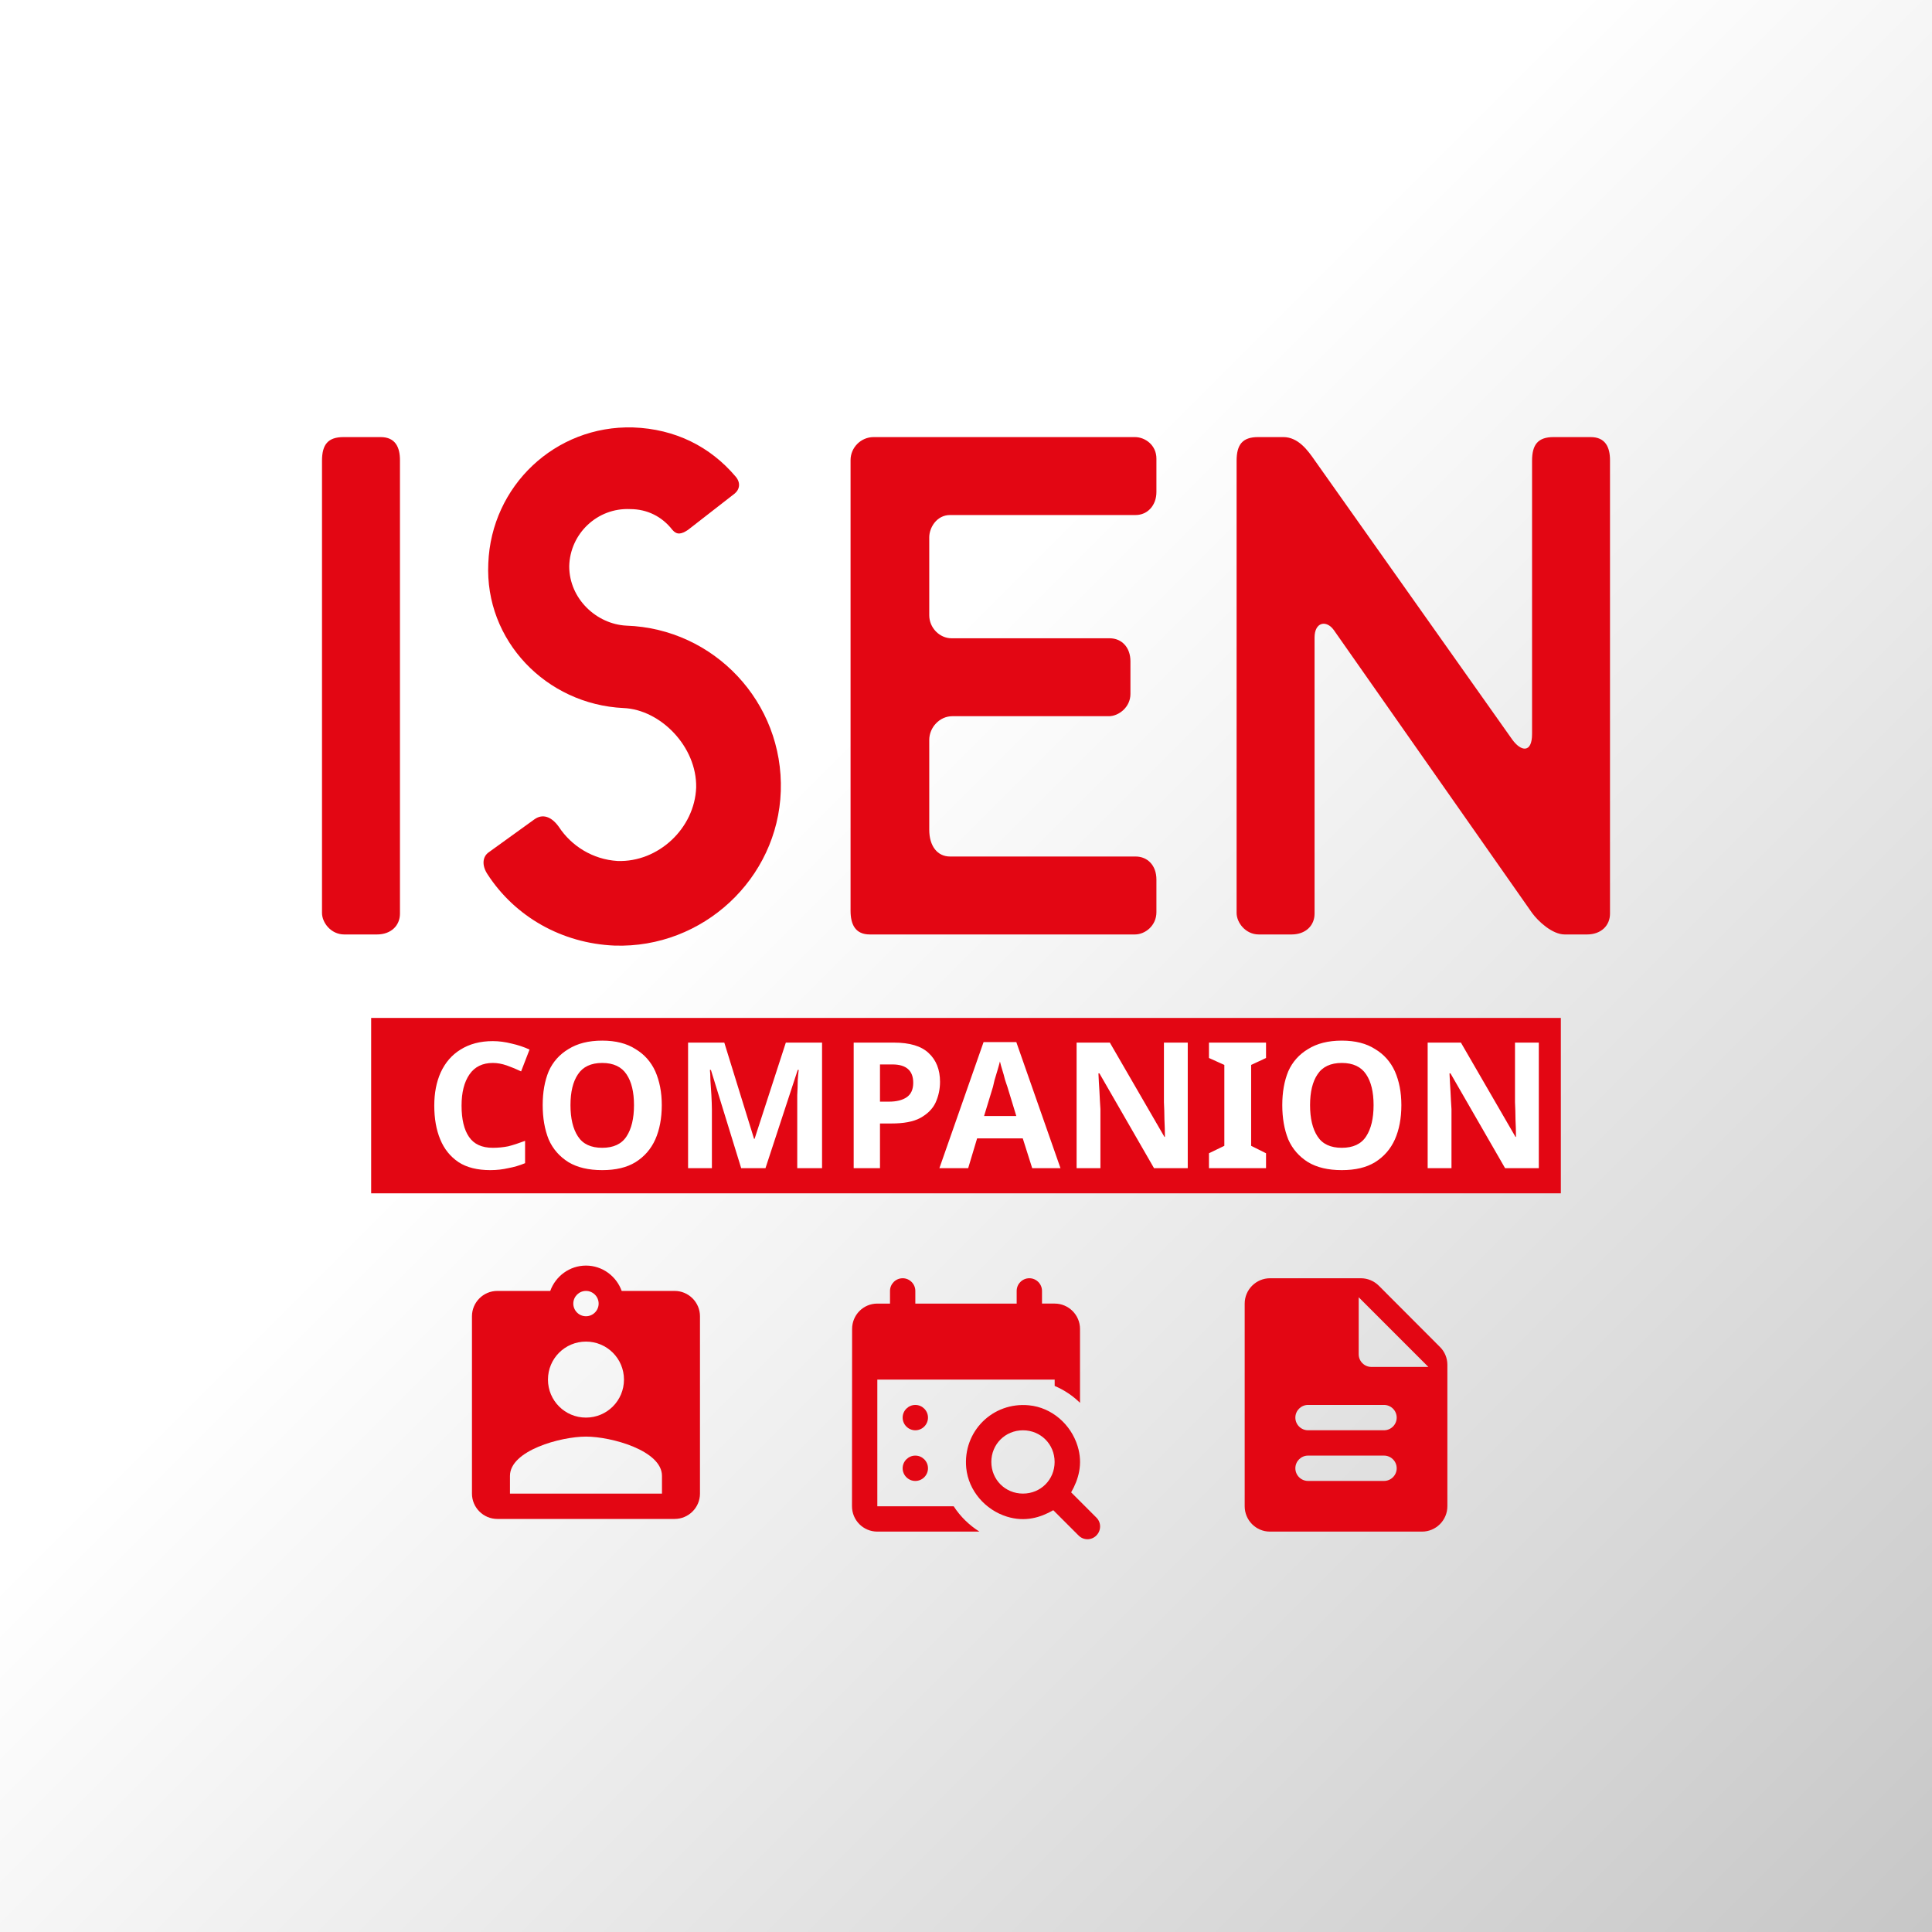
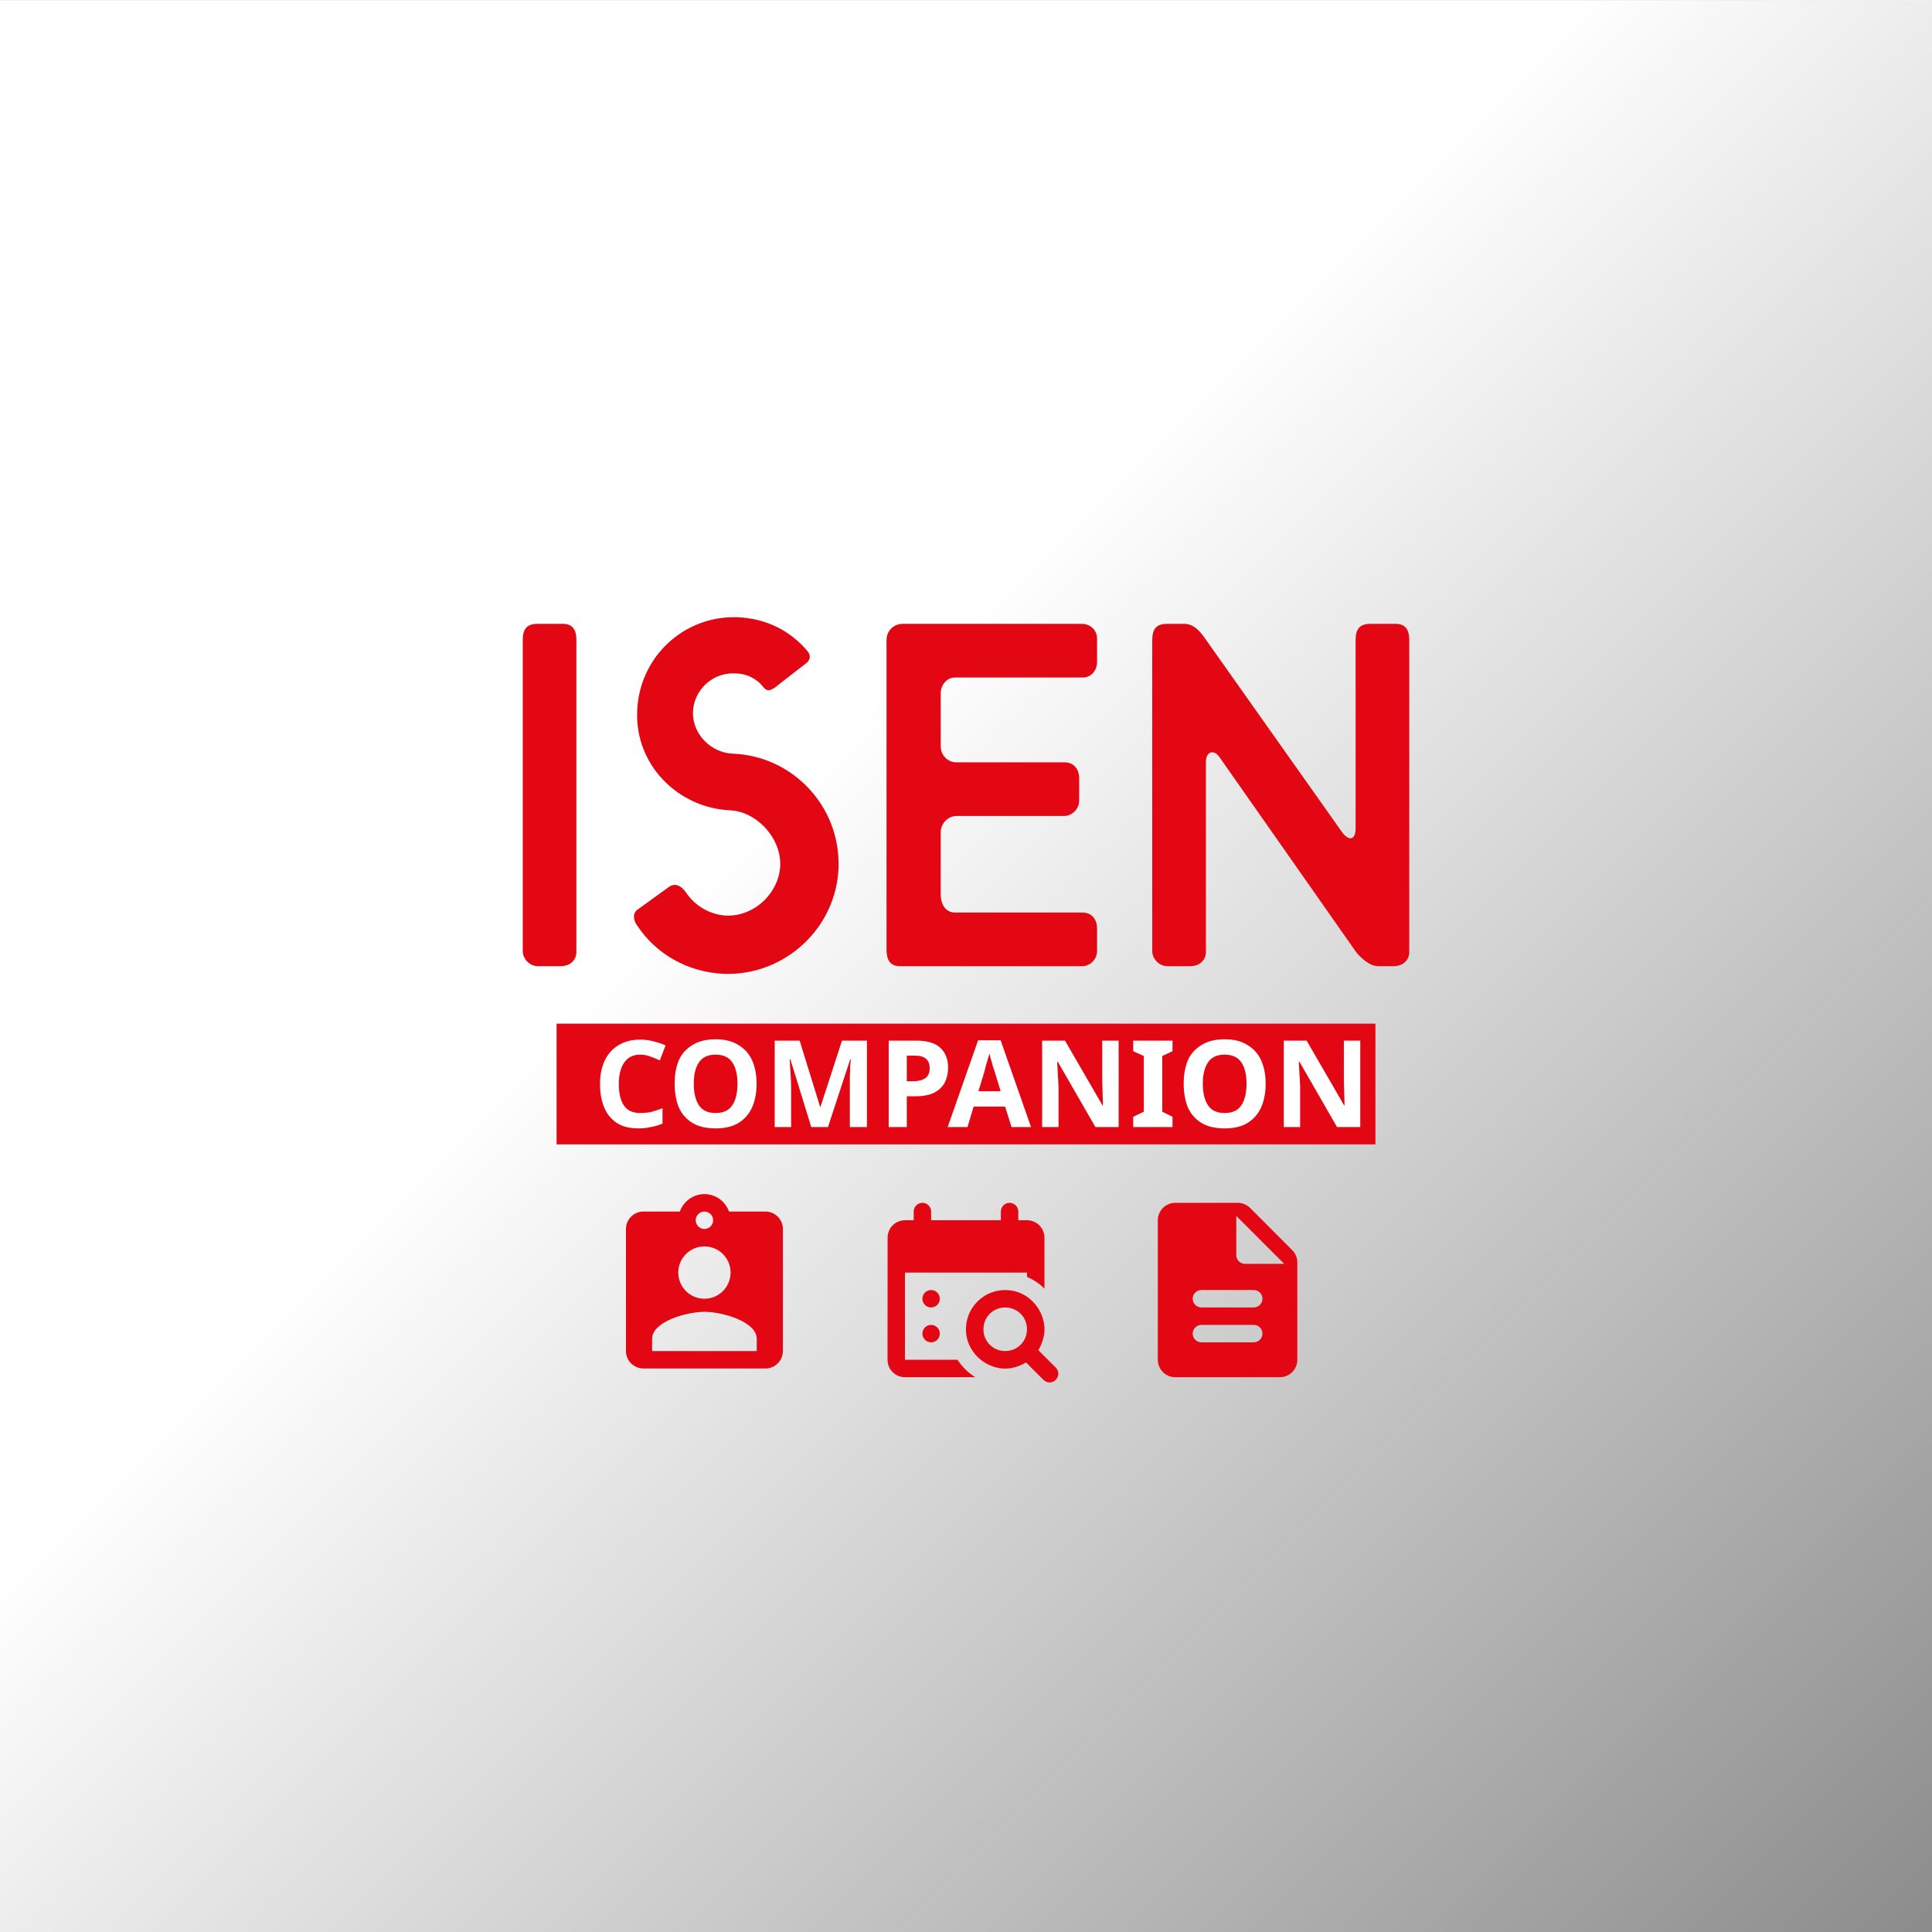
- <svg xmlns="http://www.w3.org/2000/svg" xmlns:xlink="http://www.w3.org/1999/xlink" width="192" height="192" viewBox="0 0 50.8 50.8" version="1.1" id="svg5" xml:space="preserve">
+ <svg xmlns="http://www.w3.org/2000/svg" xmlns:xlink="http://www.w3.org/1999/xlink" width="108pt" height="108pt" viewBox="0 0 38.1 38.1" version="1.1" id="svg5" xml:space="preserve">
  <defs id="defs2">
    <linearGradient id="linearGradient971">
      <stop style="stop-color:#ffffff;stop-opacity:1;" offset="0.408" id="stop967" />
      <stop style="stop-color:#c7c7c7;stop-opacity:1;" offset="1" id="stop969" />
    </linearGradient>
    <linearGradient id="linearGradient950">
      <stop style="stop-color:#ffffff;stop-opacity:1;" offset="0.408" id="stop946" />
      <stop style="stop-color:#8c8c8c;stop-opacity:1;" offset="1" id="stop948" />
    </linearGradient>
-     <linearGradient id="linearGradient8837">
-       <stop style="stop-color:#ffffff;stop-opacity:1;" offset="0.408" id="stop8833" />
-       <stop style="stop-color:#c4c4c4;stop-opacity:1;" offset="1" id="stop8835" />
-     </linearGradient>
-     <linearGradient id="linearGradient8529">
-       <stop style="stop-color:#000000;stop-opacity:0.226;" offset="0" id="stop8525" />
-       <stop style="stop-color:#000000;stop-opacity:0;" offset="1" id="stop8527" />
-     </linearGradient>
-     <linearGradient xlink:href="#linearGradient8529" id="linearGradient8531" x1="8.604" y1="11.625" x2="50.8" y2="50.8" gradientUnits="userSpaceOnUse" />
    <linearGradient xlink:href="#linearGradient971" id="linearGradient8839" x1="-1.6763207e-06" y1="-1.7696523e-07" x2="50.775" y2="50.775" gradientUnits="userSpaceOnUse" />
-     <linearGradient xlink:href="#linearGradient8837" id="linearGradient9709" gradientUnits="userSpaceOnUse" x1="-1.6763207e-06" y1="-1.7696523e-07" x2="50.775" y2="50.775" />
    <linearGradient xlink:href="#linearGradient950" id="linearGradient8839-3" x1="-1.6763207e-06" y1="-1.7696523e-07" x2="50.775" y2="50.775" gradientUnits="userSpaceOnUse" gradientTransform="translate(-1.5258789e-6,-0.3410293)" />
  </defs>
-   <g id="layer2" style="display:inline">
+   <g id="layer2" style="display:none">
    <path style="fill:none;stroke:#000000;stroke-width:0.026;stroke-dasharray:none;stroke-opacity:1" d="M 0.025,0.025 50.775,50.775" id="path502" />
    <rect style="fill:none;stroke:#000000;stroke-width:0.027;stroke-dasharray:none;stroke-opacity:1" id="rect1307" width="40.217" height="40.217" x="5.292" y="5.292" />
    <path style="fill:none;stroke:#000000;stroke-width:0.026;stroke-dasharray:none;stroke-opacity:1" d="M 50.791,0.009 0.009,50.791" id="path1309" />
    <path style="fill:none;stroke:#000000;stroke-width:0.026;stroke-dasharray:none;stroke-opacity:1" d="M 25.4,0.015 V 50.785" id="path2037" />
    <path style="fill:none;stroke:#000000;stroke-width:0.026;stroke-dasharray:none;stroke-opacity:1" d="m 50.785,25.4 -50.769,1e-6" id="path2039" />
    <circle style="fill:none;stroke:#000000;stroke-width:0.026;stroke-dasharray:none;stroke-opacity:1" id="path2819" cx="25.4" cy="25.4" r="23.283" />
    <rect style="fill:none;stroke:#000000;stroke-width:0.023;stroke-dasharray:none;stroke-opacity:1" id="rect4999" width="46.567" height="33.867" x="2.117" y="8.467" />
    <rect style="fill:none;stroke:#000000;stroke-width:0.023;stroke-dasharray:none;stroke-opacity:1" id="rect4999-3" width="46.567" height="33.867" x="2.117" y="-42.333" transform="rotate(90)" />
    <rect style="fill:none;stroke:#000000;stroke-width:0.026;stroke-linecap:round;stroke-linejoin:miter;stroke-dasharray:none;stroke-opacity:1;paint-order:stroke markers fill" id="rect1802" width="31.75" height="31.75" x="9.525" y="9.525" />
    <circle style="fill:none;stroke:#000000;stroke-width:0.026;stroke-linecap:round;stroke-linejoin:miter;stroke-dasharray:none;stroke-opacity:1;paint-order:stroke markers fill" id="path2873" cx="25.4" cy="25.4" r="15.875" />
  </g>
-   <path style="display:none;fill:url(#linearGradient8531);fill-opacity:1;stroke:none;stroke-width:1.058;stroke-dasharray:none;stroke-opacity:1;paint-order:stroke markers fill" d="m 10.398,11.656 2.52,2.52 6.421,-1.649 3.025,3.025 2.598,-3.564 5.347,-0.25 2.206,2.206 1.684,-2.275 6.085,6.085 1.904,-6.129 8.612,8.612 V 50.8 H 23.666 L 12.565,39.699 v -5.516 l -2.806,-2.806 1.254,-4.612 -2.41,-2.41 z" id="path7127" />
  <g id="layer1" style="display:inline">
-     <g id="g367" style="display:inline">
+     <g id="g367" style="display:none">
      <rect style="display:inline;fill:url(#linearGradient8839);fill-opacity:1;stroke:none;stroke-width:1.058;stroke-dasharray:none;stroke-opacity:1;paint-order:stroke markers fill" id="rect6495" width="50.8" height="50.8" x="0" y="0" />
      <g id="g1184" transform="matrix(0.8350129,0,0,0.8350129,4.190673,3.404381)">
        <rect style="fill:#e30613;stroke-width:0.025" id="rect464" width="37.462" height="5.523" x="6.669" y="27.977" />
        <text xml:space="preserve" style="font-size:5.533px;display:inline;fill:#ffffff;fill-opacity:1;stroke:none;stroke-width:0.046;stroke-dasharray:none;stroke-opacity:1" x="8.328" y="32.708" id="text5980">
          <tspan id="tspan5978" style="font-style:normal;font-variant:normal;font-weight:bold;font-stretch:normal;font-family:'Vectora LH 75';-inkscape-font-specification:'Vectora LH 75 Bold';fill:#ffffff;fill-opacity:1;stroke:none;stroke-width:0.046" x="8.328" y="32.708">COMPANION</tspan>
        </text>
      </g>
      <g id="g31" transform="matrix(0.1520492,0,0,-0.1520492,16.15777,24.86329)">
        <path d="m 0,0 h -5.65 c -2.311,0 -3.852,2.052 -3.852,3.723 v 78.181 c 0,2.824 1.029,4.107 3.725,4.107 h 6.419 c 2.567,0 3.337,-1.798 3.337,-3.98 V 3.594 C 3.979,1.54 2.439,0 0,0" style="fill:#e30613;fill-opacity:1;fill-rule:nonzero;stroke:none" id="path29" transform="translate(-41.08099,1.924302)" />
        <path d="m 0,0 c -9.116,0.383 -17.202,5.004 -21.953,12.323 -1.027,1.541 -0.899,3.081 0.256,3.849 l 7.832,5.65 c 1.413,1.026 2.953,0.514 4.236,-1.283 2.183,-3.338 5.905,-5.65 10.142,-5.907 7.059,-0.257 13.35,5.649 13.61,12.712 0.128,7.06 -6.165,13.475 -12.583,13.736 -13.351,0.64 -24.008,11.68 -23.364,25.032 0.512,13.353 11.552,23.877 25.035,23.493 7.315,-0.257 13.349,-3.337 17.713,-8.473 0.898,-1.028 0.771,-2.184 -0.129,-2.953 l -8.086,-6.291 c -1.153,-0.768 -1.926,-0.899 -2.697,0 C 8.215,74.2 5.646,75.483 2.695,75.483 -2.953,75.74 -7.703,71.249 -7.83,65.6 -7.83,59.949 -3.081,55.584 2.052,55.328 17.202,54.816 29.267,42.105 28.756,26.7 28.243,11.552 15.274,-0.515 0,0" style="fill:#e30613;fill-opacity:1;fill-rule:nonzero;stroke:none" id="path33" />
        <path d="m 0,0 h -45.829 c -2.567,0 -3.338,1.797 -3.338,4.108 v 77.923 c 0,2.182 1.799,3.98 3.983,3.98 H 0 c 1.802,0 3.726,-1.41 3.726,-3.722 v -5.777 c 0,-2.312 -1.54,-3.98 -3.598,-3.98 h -32.092 c -2.307,0 -3.595,-2.184 -3.595,-3.852 V 55.2 c 0,-2.181 1.799,-3.981 3.854,-3.981 h 27.346 c 2.051,0 3.591,-1.539 3.591,-3.974 v -5.654 c 0,-2.308 -2.054,-3.848 -3.724,-3.848 h -27.083 c -2.185,0 -3.984,-1.928 -3.984,-4.109 V 18.101 c 0,-2.827 1.414,-4.622 3.595,-4.622 H 0.128 c 2.058,0 3.598,-1.54 3.598,-3.98 V 3.851 C 3.726,1.54 1.802,0 0,0" style="fill:#e30613;fill-opacity:1;fill-rule:nonzero;stroke:none" id="path37" transform="translate(89.98832,1.924302)" />
        <path d="m 0,0 h -3.852 c -2.179,0 -4.62,2.311 -5.647,3.723 l -34.277,48.909 c -1.285,1.799 -3.336,1.412 -3.336,-1.285 V 3.594 C -47.112,1.54 -48.655,0 -51.095,0 h -5.649 c -2.312,0 -3.849,2.052 -3.849,3.723 v 78.181 c 0,2.824 1.026,4.107 3.721,4.107 h 4.367 c 2.569,0 4.234,-2.31 5.393,-3.98 l 34.145,-48.267 c 1.544,-2.185 3.468,-2.44 3.468,0.895 v 47.245 c 0,2.824 1.027,4.107 3.723,4.107 h 6.417 c 2.569,0 3.338,-1.798 3.338,-3.98 V 3.594 C 3.979,1.54 2.439,0 0,0" style="fill:#e30613;fill-opacity:1;fill-rule:nonzero;stroke:none" id="path41" transform="translate(168.1729,1.924302)" />
      </g>
      <g id="g6196" transform="matrix(1.258894,0,0,1.258894,-6.575911,-14.54701)">
        <g style="fill:#000000" id="g5919" transform="matrix(0.2645833,0,0,0.2645833,30.1625,37.72459)">
          <path d="M 0,0 H 24 V 24 H 0 Z" fill="none" id="path5907" />
          <path d="M 14.59,2.59 C 14.21,2.21 13.7,2 13.17,2 H 6 C 4.9,2 4,2.9 4,4 v 16 c 0,1.1 0.89,2 1.99,2 H 18 c 1.1,0 2,-0.9 2,-2 V 8.83 C 20,8.3 19.79,7.79 19.41,7.42 Z M 15,18 H 9 C 8.45,18 8,17.55 8,17 8,16.45 8.45,16 9,16 h 6 c 0.55,0 1,0.45 1,1 0,0.55 -0.45,1 -1,1 z m 0,-4 H 9 C 8.45,14 8,13.55 8,13 8,12.45 8.45,12 9,12 h 6 c 0.55,0 1,0.45 1,1 0,0.55 -0.45,1 -1,1 z M 13,8 V 3.5 L 18.5,9 H 14 C 13.45,9 13,8.55 13,8 Z" id="path5909" style="fill:#e30613;fill-opacity:1" />
        </g>
        <g style="fill:#000000" id="g5956" transform="matrix(0.2645833,0,0,0.2645833,14.2875,37.72459)">
          <path d="M 0,0 H 24 V 24 H 0 Z" fill="none" id="path5944" />
          <path d="M 19,3 H 14.82 C 14.4,1.84 13.3,1 12,1 10.7,1 9.6,1.84 9.18,3 H 5 C 3.9,3 3,3.9 3,5 v 14 c 0,1.1 0.9,2 2,2 h 14 c 1.1,0 2,-0.9 2,-2 V 5 C 21,3.9 20.1,3 19,3 Z m -7,0 c 0.55,0 1,0.45 1,1 0,0.55 -0.45,1 -1,1 -0.55,0 -1,-0.45 -1,-1 0,-0.55 0.45,-1 1,-1 z m 0,4 c 1.66,0 3,1.34 3,3 0,1.66 -1.34,3 -3,3 -1.66,0 -3,-1.34 -3,-3 0,-1.66 1.34,-3 3,-3 z m 6,12 H 6 v -1.4 c 0,-2 4,-3.1 6,-3.1 2,0 6,1.1 6,3.1 z" id="path5946" style="fill:#e30613;fill-opacity:1" />
        </g>
        <g id="g6150" transform="translate(0,-30.27851)">
          <g style="fill:#000000" id="g5942" transform="matrix(0.2645833,0,0,0.2645833,22.225,68.00311)">
            <g id="g5925">
              <rect fill="none" height="24" width="24" id="rect5921" x="0" y="0" />
              <rect fill="none" height="24" width="24" id="rect5923" x="0" y="0" />
            </g>
            <g id="g5929" />
          </g>
          <path id="path5927" style="display:inline;fill:#e30613;fill-opacity:1" d="m 7,2 c -0.55,0 -0.999,0.451 -0.999,1.001 V 4 H 5 c -1.11,0 -1.991,0.9 -1.991,2 l -0.009,14 c 0,1.1 0.89,2 2,2 h 8.06 c -0.816,-0.512 -1.512,-1.195 -2.034,-2 H 5 V 10.001 H 19 v 0.5 c 0.75,0.316 1.427,0.771 2,1.333 V 5.999 c 0,-1.1 -0.9,-2 -2,-2 H 18 V 3 c 0,-0.55 -0.449,-1.001 -0.999,-1.001 -0.55,0 -1.001,0.451 -1.001,1.001 V 4 H 8 V 3 c 0,-0.55 -0.451,-1.001 -1.001,-1.001 z M 8,12.001 c -0.55,0 -1.001,0.449 -1.001,0.999 0,0.55 0.451,1.001 1.001,1.001 0.55,0 0.999,-0.451 0.999,-1.001 0,-0.55 -0.449,-0.999 -0.999,-0.999 z m 0,4 c -0.55,0 -1.001,0.449 -1.001,0.999 0,0.55 0.451,1.001 1.001,1.001 0.55,0 0.999,-0.451 0.999,-1.001 0,-0.55 -0.449,-0.999 -0.999,-0.999 z" transform="matrix(0.2645833,0,0,0.2645833,22.225,68.00311)" />
          <path style="color:#000000;display:inline;fill:#e30613;stroke-width:1.058;stroke-linejoin:round;-inkscape-stroke:none;paint-order:stroke markers fill" d="M 28.125,73.533 27.596,73.004 c 0.153,-0.267 0.251,-0.59 0.135,-0.966 -0.14,-0.455 -0.54,-0.807 -1.016,-0.852 -0.759,-0.074 -1.384,0.548 -1.31,1.31 0.048,0.474 0.397,0.876 0.852,1.016 0.378,0.116 0.699,0.019 0.966,-0.135 l 0.529,0.529 c 0.103,0.103 0.267,0.103 0.37,0 0.103,-0.103 0.106,-0.27 0.003,-0.373 z m -1.535,-0.503 c -0.37,0 -0.661,-0.291 -0.661,-0.661 0,-0.37 0.291,-0.661 0.661,-0.661 0.37,0 0.661,0.291 0.661,0.661 0,0.37 -0.291,0.661 -0.661,0.661 z" id="path8426" />
        </g>
      </g>
    </g>
-     <g id="g367-5" style="display:none" transform="translate(0,0.3564012)">
+     <g id="g367-5" style="display:inline" transform="matrix(0.75,0,0,0.75,-3.8146968e-7,0.2711439)">
      <rect style="display:inline;fill:url(#linearGradient8839-3);fill-opacity:1;stroke:none;stroke-width:1.058;stroke-dasharray:none;stroke-opacity:1;paint-order:stroke markers fill" id="rect6495-3" width="50.8" height="50.8" x="-1.5258789e-06" y="-0.341" />
-       <g id="g3165" transform="matrix(0.6882893,0,0,0.6882893,7.917452,8.131847)">
+       <g id="g3165" transform="matrix(0.6882893,0,0,0.6882893,7.917452,8.131847)" style="display:inline">
        <g id="g1184-5" transform="matrix(0.8350129,0,0,0.8350129,4.190673,3.404381)">
          <rect style="fill:#e30613;stroke-width:0.025" id="rect464-6" width="37.462" height="5.523" x="6.669" y="27.977" />
          <text xml:space="preserve" style="font-size:5.533px;display:inline;fill:#ffffff;fill-opacity:1;stroke:none;stroke-width:0.046;stroke-dasharray:none;stroke-opacity:1" x="8.328" y="32.708" id="text5980-2">
            <tspan id="tspan5978-9" style="font-style:normal;font-variant:normal;font-weight:bold;font-stretch:normal;font-family:'Vectora LH 75';-inkscape-font-specification:'Vectora LH 75 Bold';fill:#ffffff;fill-opacity:1;stroke:none;stroke-width:0.046" x="8.328" y="32.708">COMPANION</tspan>
          </text>
        </g>
        <g id="g31-1" transform="matrix(0.1520492,0,0,-0.1520492,16.15777,24.86329)">
          <path d="m 0,0 h -5.65 c -2.311,0 -3.852,2.052 -3.852,3.723 v 78.181 c 0,2.824 1.029,4.107 3.725,4.107 h 6.419 c 2.567,0 3.337,-1.798 3.337,-3.98 V 3.594 C 3.979,1.54 2.439,0 0,0" style="fill:#e30613;fill-opacity:1;fill-rule:nonzero;stroke:none" id="path29-2" transform="translate(-41.08099,1.924302)" />
          <path d="m 0,0 c -9.116,0.383 -17.202,5.004 -21.953,12.323 -1.027,1.541 -0.899,3.081 0.256,3.849 l 7.832,5.65 c 1.413,1.026 2.953,0.514 4.236,-1.283 2.183,-3.338 5.905,-5.65 10.142,-5.907 7.059,-0.257 13.35,5.649 13.61,12.712 0.128,7.06 -6.165,13.475 -12.583,13.736 -13.351,0.64 -24.008,11.68 -23.364,25.032 0.512,13.353 11.552,23.877 25.035,23.493 7.315,-0.257 13.349,-3.337 17.713,-8.473 0.898,-1.028 0.771,-2.184 -0.129,-2.953 l -8.086,-6.291 c -1.153,-0.768 -1.926,-0.899 -2.697,0 C 8.215,74.2 5.646,75.483 2.695,75.483 -2.953,75.74 -7.703,71.249 -7.83,65.6 -7.83,59.949 -3.081,55.584 2.052,55.328 17.202,54.816 29.267,42.105 28.756,26.7 28.243,11.552 15.274,-0.515 0,0" style="fill:#e30613;fill-opacity:1;fill-rule:nonzero;stroke:none" id="path33-7" />
          <path d="m 0,0 h -45.829 c -2.567,0 -3.338,1.797 -3.338,4.108 v 77.923 c 0,2.182 1.799,3.98 3.983,3.98 H 0 c 1.802,0 3.726,-1.41 3.726,-3.722 v -5.777 c 0,-2.312 -1.54,-3.98 -3.598,-3.98 h -32.092 c -2.307,0 -3.595,-2.184 -3.595,-3.852 V 55.2 c 0,-2.181 1.799,-3.981 3.854,-3.981 h 27.346 c 2.051,0 3.591,-1.539 3.591,-3.974 v -5.654 c 0,-2.308 -2.054,-3.848 -3.724,-3.848 h -27.083 c -2.185,0 -3.984,-1.928 -3.984,-4.109 V 18.101 c 0,-2.827 1.414,-4.622 3.595,-4.622 H 0.128 c 2.058,0 3.598,-1.54 3.598,-3.98 V 3.851 C 3.726,1.54 1.802,0 0,0" style="fill:#e30613;fill-opacity:1;fill-rule:nonzero;stroke:none" id="path37-0" transform="translate(89.98832,1.924302)" />
          <path d="m 0,0 h -3.852 c -2.179,0 -4.62,2.311 -5.647,3.723 l -34.277,48.909 c -1.285,1.799 -3.336,1.412 -3.336,-1.285 V 3.594 C -47.112,1.54 -48.655,0 -51.095,0 h -5.649 c -2.312,0 -3.849,2.052 -3.849,3.723 v 78.181 c 0,2.824 1.026,4.107 3.721,4.107 h 4.367 c 2.569,0 4.234,-2.31 5.393,-3.98 l 34.145,-48.267 c 1.544,-2.185 3.468,-2.44 3.468,0.895 v 47.245 c 0,2.824 1.027,4.107 3.723,4.107 h 6.417 c 2.569,0 3.338,-1.798 3.338,-3.98 V 3.594 C 3.979,1.54 2.439,0 0,0" style="fill:#e30613;fill-opacity:1;fill-rule:nonzero;stroke:none" id="path41-93" transform="translate(168.1729,1.924302)" />
        </g>
        <g id="g6196-6" transform="matrix(1.258894,0,0,1.258894,-6.575911,-14.54701)">
          <g style="fill:#000000" id="g5919-0" transform="matrix(0.2645833,0,0,0.2645833,30.1625,37.72459)">
            <path d="M 0,0 H 24 V 24 H 0 Z" fill="none" id="path5907-6" />
            <path d="M 14.59,2.59 C 14.21,2.21 13.7,2 13.17,2 H 6 C 4.9,2 4,2.9 4,4 v 16 c 0,1.1 0.89,2 1.99,2 H 18 c 1.1,0 2,-0.9 2,-2 V 8.83 C 20,8.3 19.79,7.79 19.41,7.42 Z M 15,18 H 9 C 8.45,18 8,17.55 8,17 8,16.45 8.45,16 9,16 h 6 c 0.55,0 1,0.45 1,1 0,0.55 -0.45,1 -1,1 z m 0,-4 H 9 C 8.45,14 8,13.55 8,13 8,12.45 8.45,12 9,12 h 6 c 0.55,0 1,0.45 1,1 0,0.55 -0.45,1 -1,1 z M 13,8 V 3.5 L 18.5,9 H 14 C 13.45,9 13,8.55 13,8 Z" id="path5909-2" style="fill:#e30613;fill-opacity:1" />
          </g>
          <g style="fill:#000000" id="g5956-6" transform="matrix(0.2645833,0,0,0.2645833,14.2875,37.72459)">
            <path d="M 0,0 H 24 V 24 H 0 Z" fill="none" id="path5944-1" />
            <path d="M 19,3 H 14.82 C 14.4,1.84 13.3,1 12,1 10.7,1 9.6,1.84 9.18,3 H 5 C 3.9,3 3,3.9 3,5 v 14 c 0,1.1 0.9,2 2,2 h 14 c 1.1,0 2,-0.9 2,-2 V 5 C 21,3.9 20.1,3 19,3 Z m -7,0 c 0.55,0 1,0.45 1,1 0,0.55 -0.45,1 -1,1 -0.55,0 -1,-0.45 -1,-1 0,-0.55 0.45,-1 1,-1 z m 0,4 c 1.66,0 3,1.34 3,3 0,1.66 -1.34,3 -3,3 -1.66,0 -3,-1.34 -3,-3 0,-1.66 1.34,-3 3,-3 z m 6,12 H 6 v -1.4 c 0,-2 4,-3.1 6,-3.1 2,0 6,1.1 6,3.1 z" id="path5946-8" style="fill:#e30613;fill-opacity:1" />
          </g>
          <g id="g6150-7" transform="translate(0,-30.27851)">
            <g style="fill:#000000" id="g5942-9" transform="matrix(0.2645833,0,0,0.2645833,22.225,68.00311)">
              <g id="g5925-2">
                <rect fill="none" height="24" width="24" id="rect5921-0" x="0" y="0" />
                <rect fill="none" height="24" width="24" id="rect5923-2" x="0" y="0" />
              </g>
              <g id="g5929-3" />
            </g>
            <path id="path5927-7" style="display:inline;fill:#e30613;fill-opacity:1" d="m 7,2 c -0.55,0 -0.999,0.451 -0.999,1.001 V 4 H 5 c -1.11,0 -1.991,0.9 -1.991,2 l -0.009,14 c 0,1.1 0.89,2 2,2 h 8.06 c -0.816,-0.512 -1.512,-1.195 -2.034,-2 H 5 V 10.001 H 19 v 0.5 c 0.75,0.316 1.427,0.771 2,1.333 V 5.999 c 0,-1.1 -0.9,-2 -2,-2 H 18 V 3 c 0,-0.55 -0.449,-1.001 -0.999,-1.001 -0.55,0 -1.001,0.451 -1.001,1.001 V 4 H 8 V 3 c 0,-0.55 -0.451,-1.001 -1.001,-1.001 z M 8,12.001 c -0.55,0 -1.001,0.449 -1.001,0.999 0,0.55 0.451,1.001 1.001,1.001 0.55,0 0.999,-0.451 0.999,-1.001 0,-0.55 -0.449,-0.999 -0.999,-0.999 z m 0,4 c -0.55,0 -1.001,0.449 -1.001,0.999 0,0.55 0.451,1.001 1.001,1.001 0.55,0 0.999,-0.451 0.999,-1.001 0,-0.55 -0.449,-0.999 -0.999,-0.999 z" transform="matrix(0.2645833,0,0,0.2645833,22.225,68.00311)" />
            <path style="color:#000000;display:inline;fill:#e30613;stroke-width:1.058;stroke-linejoin:round;-inkscape-stroke:none;paint-order:stroke markers fill" d="M 28.125,73.533 27.596,73.004 c 0.153,-0.267 0.251,-0.59 0.135,-0.966 -0.14,-0.455 -0.54,-0.807 -1.016,-0.852 -0.759,-0.074 -1.384,0.548 -1.31,1.31 0.048,0.474 0.397,0.876 0.852,1.016 0.378,0.116 0.699,0.019 0.966,-0.135 l 0.529,0.529 c 0.103,0.103 0.267,0.103 0.37,0 0.103,-0.103 0.106,-0.27 0.003,-0.373 z m -1.535,-0.503 c -0.37,0 -0.661,-0.291 -0.661,-0.661 0,-0.37 0.291,-0.661 0.661,-0.661 0.37,0 0.661,0.291 0.661,0.661 0,0.37 -0.291,0.661 -0.661,0.661 z" id="path8426-5" />
          </g>
        </g>
      </g>
    </g>
  </g>
-   <g id="layer3" style="display:none">
-     <rect style="display:inline;fill:url(#linearGradient9709);fill-opacity:1;stroke:none;stroke-width:1.058;stroke-dasharray:none;stroke-opacity:1;paint-order:stroke markers fill" id="rect6495-9" width="50.8" height="50.8" x="5.9382324e-07" y="1.5876465e-06" />
-     <g id="g9760" transform="translate(0,-0.1922862)">
-       <g id="g1184-7" transform="matrix(0.9046393,0,0,0.9046393,2.422162,5.548978)" style="display:inline">
-         <rect style="fill:#e30613;stroke-width:0.025" id="rect464-3" width="37.462" height="5.523" x="6.669" y="27.977" />
-         <text xml:space="preserve" style="font-size:5.533px;display:inline;fill:#ffffff;fill-opacity:1;stroke:none;stroke-width:0.046;stroke-dasharray:none;stroke-opacity:1" x="8.328" y="32.708" id="text5980-6">
-           <tspan id="tspan5978-1" style="font-style:normal;font-variant:normal;font-weight:bold;font-stretch:normal;font-family:'Vectora LH 75';-inkscape-font-specification:'Vectora LH 75 Bold';fill:#ffffff;fill-opacity:1;stroke:none;stroke-width:0.046" x="8.328" y="32.708">COMPANION</tspan>
-         </text>
-       </g>
-       <g id="g31-2" transform="matrix(0.1520492,0,0,-0.1520492,16.15777,28.95582)" style="display:inline">
-         <path d="m 0,0 h -5.65 c -2.311,0 -3.852,2.052 -3.852,3.723 v 78.181 c 0,2.824 1.029,4.107 3.725,4.107 h 6.419 c 2.567,0 3.337,-1.798 3.337,-3.98 V 3.594 C 3.979,1.54 2.439,0 0,0" style="fill:#e30613;fill-opacity:1;fill-rule:nonzero;stroke:none" id="path29-9" transform="translate(-41.08099,1.924302)" />
-         <path d="m 0,0 c -9.116,0.383 -17.202,5.004 -21.953,12.323 -1.027,1.541 -0.899,3.081 0.256,3.849 l 7.832,5.65 c 1.413,1.026 2.953,0.514 4.236,-1.283 2.183,-3.338 5.905,-5.65 10.142,-5.907 7.059,-0.257 13.35,5.649 13.61,12.712 0.128,7.06 -6.165,13.475 -12.583,13.736 -13.351,0.64 -24.008,11.68 -23.364,25.032 0.512,13.353 11.552,23.877 25.035,23.493 7.315,-0.257 13.349,-3.337 17.713,-8.473 0.898,-1.028 0.771,-2.184 -0.129,-2.953 l -8.086,-6.291 c -1.153,-0.768 -1.926,-0.899 -2.697,0 C 8.215,74.2 5.646,75.483 2.695,75.483 -2.953,75.74 -7.703,71.249 -7.83,65.6 -7.83,59.949 -3.081,55.584 2.052,55.328 17.202,54.816 29.267,42.105 28.756,26.7 28.243,11.552 15.274,-0.515 0,0" style="fill:#e30613;fill-opacity:1;fill-rule:nonzero;stroke:none" id="path33-3" />
-         <path d="m 0,0 h -45.829 c -2.567,0 -3.338,1.797 -3.338,4.108 v 77.923 c 0,2.182 1.799,3.98 3.983,3.98 H 0 c 1.802,0 3.726,-1.41 3.726,-3.722 v -5.777 c 0,-2.312 -1.54,-3.98 -3.598,-3.98 h -32.092 c -2.307,0 -3.595,-2.184 -3.595,-3.852 V 55.2 c 0,-2.181 1.799,-3.981 3.854,-3.981 h 27.346 c 2.051,0 3.591,-1.539 3.591,-3.974 v -5.654 c 0,-2.308 -2.054,-3.848 -3.724,-3.848 h -27.083 c -2.185,0 -3.984,-1.928 -3.984,-4.109 V 18.101 c 0,-2.827 1.414,-4.622 3.595,-4.622 H 0.128 c 2.058,0 3.598,-1.54 3.598,-3.98 V 3.851 C 3.726,1.54 1.802,0 0,0" style="fill:#e30613;fill-opacity:1;fill-rule:nonzero;stroke:none" id="path37-1" transform="translate(89.98832,1.924302)" />
-         <path d="m 0,0 h -3.852 c -2.179,0 -4.62,2.311 -5.647,3.723 l -34.277,48.909 c -1.285,1.799 -3.336,1.412 -3.336,-1.285 V 3.594 C -47.112,1.54 -48.655,0 -51.095,0 h -5.649 c -2.312,0 -3.849,2.052 -3.849,3.723 v 78.181 c 0,2.824 1.026,4.107 3.721,4.107 h 4.367 c 2.569,0 4.234,-2.31 5.393,-3.98 l 34.145,-48.267 c 1.544,-2.185 3.468,-2.44 3.468,0.895 v 47.245 c 0,2.824 1.027,4.107 3.723,4.107 h 6.417 c 2.569,0 3.338,-1.798 3.338,-3.98 V 3.594 C 3.979,1.54 2.439,0 0,0" style="fill:#e30613;fill-opacity:1;fill-rule:nonzero;stroke:none" id="path41-9" transform="translate(168.1729,1.924302)" />
-       </g>
-     </g>
-   </g>
</svg>
